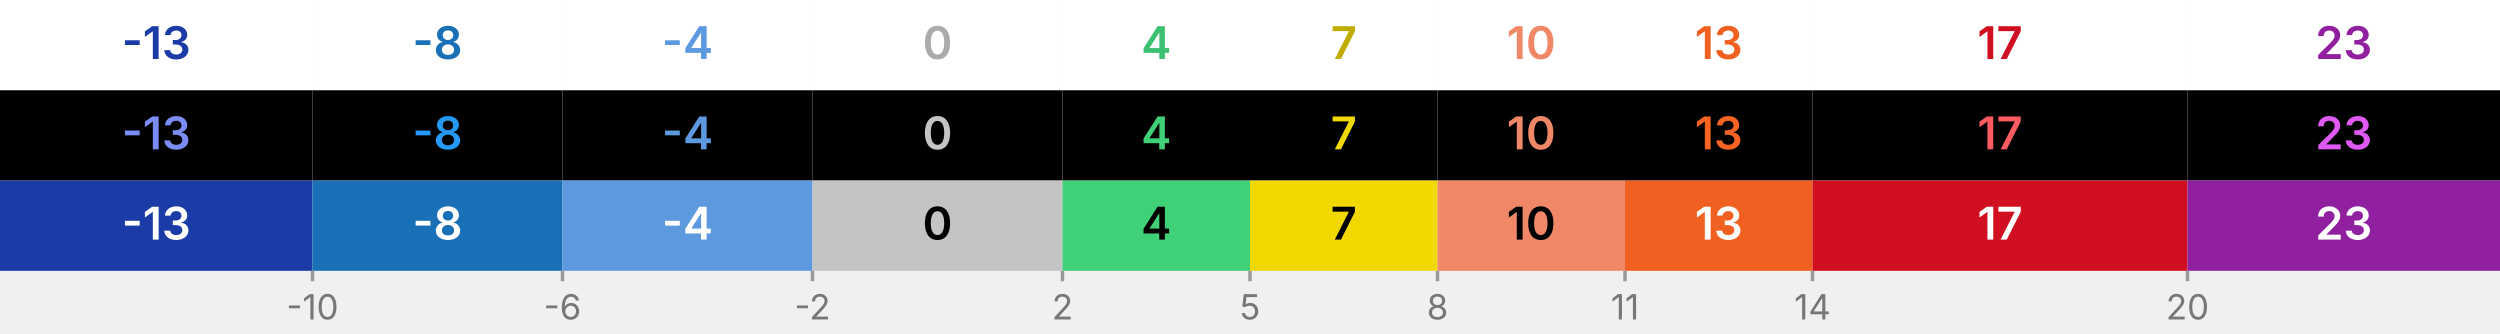
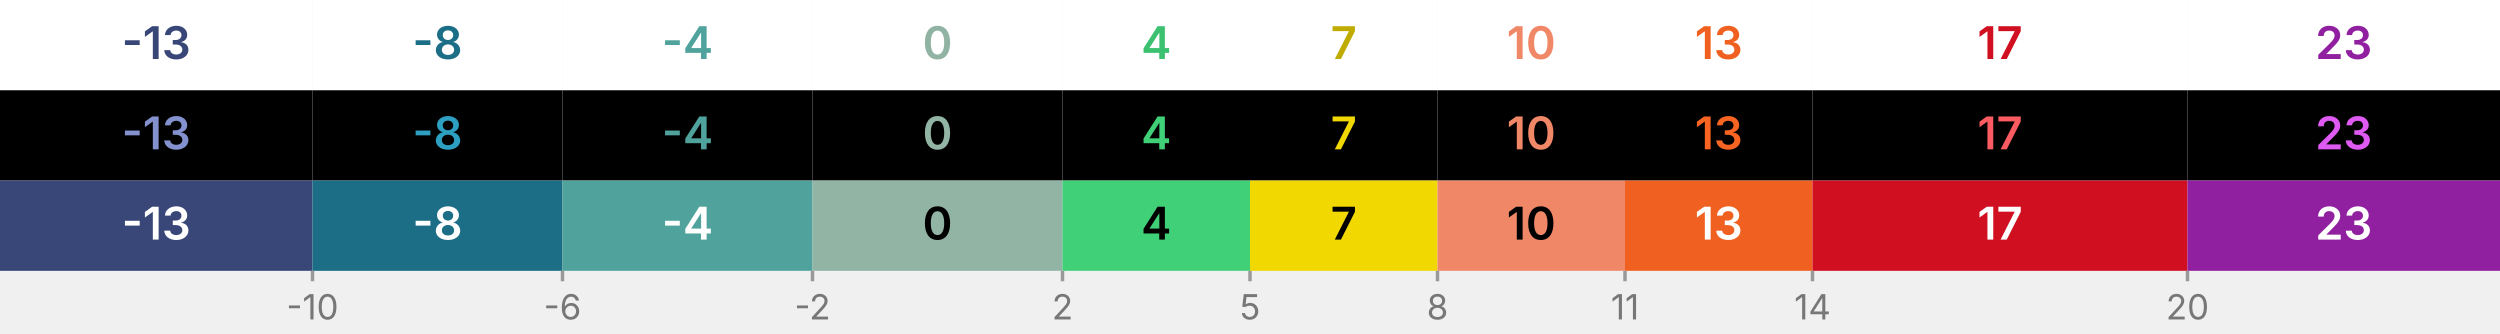
<svg xmlns="http://www.w3.org/2000/svg" width="720" height="96" viewBox="0 0 720 96">
  <rect x="0.0" y="0" width="90.0" height="26" fill="#FFFFFF" />
-   <text x="45.0" y="17.0" font-family="-apple-system, system-ui, sans-serif" font-size="13" font-weight="600" fill="#1B3CA7" text-anchor="middle">-13</text>
+   <text x="45.0" y="17.0" font-family="-apple-system, system-ui, sans-serif" font-size="13" font-weight="600" fill="#384778" text-anchor="middle">-13</text>
  <rect x="90.0" y="0" width="72.0" height="26" fill="#FFFFFF" />
-   <text x="126.0" y="17.0" font-family="-apple-system, system-ui, sans-serif" font-size="13" font-weight="600" fill="#1970B6" text-anchor="middle">-8</text>
+   <text x="126.0" y="17.0" font-family="-apple-system, system-ui, sans-serif" font-size="13" font-weight="600" fill="#1C6E86" text-anchor="middle">-8</text>
  <rect x="162.0" y="0" width="72.0" height="26" fill="#FFFFFF" />
-   <text x="198.0" y="17.0" font-family="-apple-system, system-ui, sans-serif" font-size="13" font-weight="600" fill="#5D99DE" text-anchor="middle">-4</text>
+   <text x="198.0" y="17.0" font-family="-apple-system, system-ui, sans-serif" font-size="13" font-weight="600" fill="#50A39C" text-anchor="middle">-4</text>
  <rect x="234.0" y="0" width="72.0" height="26" fill="#FFFFFF" />
-   <text x="270.0" y="17.0" font-family="-apple-system, system-ui, sans-serif" font-size="13" font-weight="600" fill="#ABABAB" text-anchor="middle">0</text>
+   <text x="270.0" y="17.0" font-family="-apple-system, system-ui, sans-serif" font-size="13" font-weight="600" fill="#91B3A4" text-anchor="middle">0</text>
  <rect x="306.0" y="0" width="54.0" height="26" fill="#FFFFFF" />
  <text x="333.0" y="17.0" font-family="-apple-system, system-ui, sans-serif" font-size="13" font-weight="600" fill="#3BC16F" text-anchor="middle">4</text>
  <rect x="360.0" y="0" width="54.0" height="26" fill="#FFFFFF" />
  <text x="387.0" y="17.0" font-family="-apple-system, system-ui, sans-serif" font-size="13" font-weight="600" fill="#C0AC00" text-anchor="middle">7</text>
  <rect x="414.0" y="0" width="54.0" height="26" fill="#FFFFFF" />
  <text x="441.0" y="17.0" font-family="-apple-system, system-ui, sans-serif" font-size="13" font-weight="600" fill="#F08868" text-anchor="middle">10</text>
  <rect x="468.0" y="0" width="54.0" height="26" fill="#FFFFFF" />
  <text x="495.0" y="17.0" font-family="-apple-system, system-ui, sans-serif" font-size="13" font-weight="600" fill="#F06020" text-anchor="middle">13</text>
  <rect x="522.0" y="0" width="108.0" height="26" fill="#FFFFFF" />
  <text x="576.0" y="17.0" font-family="-apple-system, system-ui, sans-serif" font-size="13" font-weight="600" fill="#D01020" text-anchor="middle">17</text>
  <rect x="630.0" y="0" width="90.0" height="26" fill="#FFFFFF" />
  <text x="675.0" y="17.0" font-family="-apple-system, system-ui, sans-serif" font-size="13" font-weight="600" fill="#9020A0" text-anchor="middle">23</text>
  <rect x="0.0" y="26" width="90.0" height="26" fill="#000000" />
-   <text x="45.0" y="43.0" font-family="-apple-system, system-ui, sans-serif" font-size="13" font-weight="600" fill="#7B8DF5" text-anchor="middle">-13</text>
+   <text x="45.0" y="43.0" font-family="-apple-system, system-ui, sans-serif" font-size="13" font-weight="600" fill="#8392CF" text-anchor="middle">-13</text>
  <rect x="90.0" y="26" width="72.0" height="26" fill="#000000" />
-   <text x="126.0" y="43.0" font-family="-apple-system, system-ui, sans-serif" font-size="13" font-weight="600" fill="#2698F5" text-anchor="middle">-8</text>
+   <text x="126.0" y="43.0" font-family="-apple-system, system-ui, sans-serif" font-size="13" font-weight="600" fill="#2DA0C2" text-anchor="middle">-8</text>
  <rect x="162.0" y="26" width="72.0" height="26" fill="#000000" />
-   <text x="198.0" y="43.0" font-family="-apple-system, system-ui, sans-serif" font-size="13" font-weight="600" fill="#5D99DE" text-anchor="middle">-4</text>
+   <text x="198.0" y="43.0" font-family="-apple-system, system-ui, sans-serif" font-size="13" font-weight="600" fill="#50A39C" text-anchor="middle">-4</text>
  <rect x="234.0" y="26" width="72.0" height="26" fill="#000000" />
-   <text x="270.0" y="43.0" font-family="-apple-system, system-ui, sans-serif" font-size="13" font-weight="600" fill="#C4C4C4" text-anchor="middle">0</text>
+   <text x="270.0" y="43.0" font-family="-apple-system, system-ui, sans-serif" font-size="13" font-weight="600" fill="#92B4A5" text-anchor="middle">0</text>
  <rect x="306.0" y="26" width="54.0" height="26" fill="#000000" />
  <text x="333.0" y="43.0" font-family="-apple-system, system-ui, sans-serif" font-size="13" font-weight="600" fill="#40D078" text-anchor="middle">4</text>
  <rect x="360.0" y="26" width="54.0" height="26" fill="#000000" />
  <text x="387.0" y="43.0" font-family="-apple-system, system-ui, sans-serif" font-size="13" font-weight="600" fill="#F0D800" text-anchor="middle">7</text>
  <rect x="414.0" y="26" width="54.0" height="26" fill="#000000" />
  <text x="441.0" y="43.0" font-family="-apple-system, system-ui, sans-serif" font-size="13" font-weight="600" fill="#F08868" text-anchor="middle">10</text>
  <rect x="468.0" y="26" width="54.0" height="26" fill="#000000" />
  <text x="495.0" y="43.0" font-family="-apple-system, system-ui, sans-serif" font-size="13" font-weight="600" fill="#F86421" text-anchor="middle">13</text>
  <rect x="522.0" y="26" width="108.0" height="26" fill="#000000" />
  <text x="576.0" y="43.0" font-family="-apple-system, system-ui, sans-serif" font-size="13" font-weight="600" fill="#FC5C61" text-anchor="middle">17</text>
  <rect x="630.0" y="26" width="90.0" height="26" fill="#000000" />
  <text x="675.0" y="43.0" font-family="-apple-system, system-ui, sans-serif" font-size="13" font-weight="600" fill="#DE5AF3" text-anchor="middle">23</text>
-   <rect x="0.0" y="52" width="90.0" height="26" fill="#1B3CA7" />
+   <rect x="0.0" y="52" width="90.0" height="26" fill="#384778" />
  <text x="45.0" y="69.0" font-family="-apple-system, system-ui, sans-serif" font-size="13" font-weight="600" fill="#FFFFFF" text-anchor="middle">-13</text>
-   <rect x="90.0" y="52" width="72.0" height="26" fill="#1970B6" />
+   <rect x="90.0" y="52" width="72.0" height="26" fill="#1C6E86" />
  <text x="126.0" y="69.0" font-family="-apple-system, system-ui, sans-serif" font-size="13" font-weight="600" fill="#FFFFFF" text-anchor="middle">-8</text>
-   <rect x="162.0" y="52" width="72.0" height="26" fill="#5D99DE" />
+   <rect x="162.0" y="52" width="72.0" height="26" fill="#50A39C" />
  <text x="198.0" y="69.0" font-family="-apple-system, system-ui, sans-serif" font-size="13" font-weight="600" fill="#FFFFFF" text-anchor="middle">-4</text>
-   <rect x="234.0" y="52" width="72.0" height="26" fill="#C4C4C4" />
+   <rect x="234.0" y="52" width="72.0" height="26" fill="#92B4A5" />
  <text x="270.0" y="69.0" font-family="-apple-system, system-ui, sans-serif" font-size="13" font-weight="600" fill="#000000" text-anchor="middle">0</text>
  <rect x="306.0" y="52" width="54.0" height="26" fill="#40D078" />
  <text x="333.0" y="69.0" font-family="-apple-system, system-ui, sans-serif" font-size="13" font-weight="600" fill="#000000" text-anchor="middle">4</text>
  <rect x="360.0" y="52" width="54.0" height="26" fill="#F0D800" />
  <text x="387.0" y="69.0" font-family="-apple-system, system-ui, sans-serif" font-size="13" font-weight="600" fill="#000000" text-anchor="middle">7</text>
  <rect x="414.0" y="52" width="54.0" height="26" fill="#F08868" />
  <text x="441.0" y="69.0" font-family="-apple-system, system-ui, sans-serif" font-size="13" font-weight="600" fill="#000000" text-anchor="middle">10</text>
  <rect x="468.0" y="52" width="54.0" height="26" fill="#F06020" />
  <text x="495.0" y="69.0" font-family="-apple-system, system-ui, sans-serif" font-size="13" font-weight="600" fill="#FFFFFF" text-anchor="middle">13</text>
  <rect x="522.0" y="52" width="108.0" height="26" fill="#D01020" />
  <text x="576.0" y="69.0" font-family="-apple-system, system-ui, sans-serif" font-size="13" font-weight="600" fill="#FFFFFF" text-anchor="middle">17</text>
  <rect x="630.0" y="52" width="90.0" height="26" fill="#9020A0" />
  <text x="675.0" y="69.0" font-family="-apple-system, system-ui, sans-serif" font-size="13" font-weight="600" fill="#FFFFFF" text-anchor="middle">23</text>
  <line x1="90.0" y1="78" x2="90.0" y2="81" stroke="#999" />
  <text x="90.0" y="92" font-family="-apple-system, system-ui, sans-serif" font-size="10" fill="#777" text-anchor="middle">-10</text>
  <line x1="162.0" y1="78" x2="162.0" y2="81" stroke="#999" />
  <text x="162.0" y="92" font-family="-apple-system, system-ui, sans-serif" font-size="10" fill="#777" text-anchor="middle">-6</text>
  <line x1="234.0" y1="78" x2="234.0" y2="81" stroke="#999" />
  <text x="234.0" y="92" font-family="-apple-system, system-ui, sans-serif" font-size="10" fill="#777" text-anchor="middle">-2</text>
  <line x1="306.0" y1="78" x2="306.0" y2="81" stroke="#999" />
  <text x="306.0" y="92" font-family="-apple-system, system-ui, sans-serif" font-size="10" fill="#777" text-anchor="middle">2</text>
  <line x1="360.0" y1="78" x2="360.0" y2="81" stroke="#999" />
  <text x="360.0" y="92" font-family="-apple-system, system-ui, sans-serif" font-size="10" fill="#777" text-anchor="middle">5</text>
  <line x1="414.0" y1="78" x2="414.0" y2="81" stroke="#999" />
  <text x="414.0" y="92" font-family="-apple-system, system-ui, sans-serif" font-size="10" fill="#777" text-anchor="middle">8</text>
  <line x1="468.0" y1="78" x2="468.0" y2="81" stroke="#999" />
  <text x="468.0" y="92" font-family="-apple-system, system-ui, sans-serif" font-size="10" fill="#777" text-anchor="middle">11</text>
  <line x1="522.0" y1="78" x2="522.0" y2="81" stroke="#999" />
  <text x="522.0" y="92" font-family="-apple-system, system-ui, sans-serif" font-size="10" fill="#777" text-anchor="middle">14</text>
  <line x1="630.0" y1="78" x2="630.0" y2="81" stroke="#999" />
  <text x="630.0" y="92" font-family="-apple-system, system-ui, sans-serif" font-size="10" fill="#777" text-anchor="middle">20</text>
</svg>
